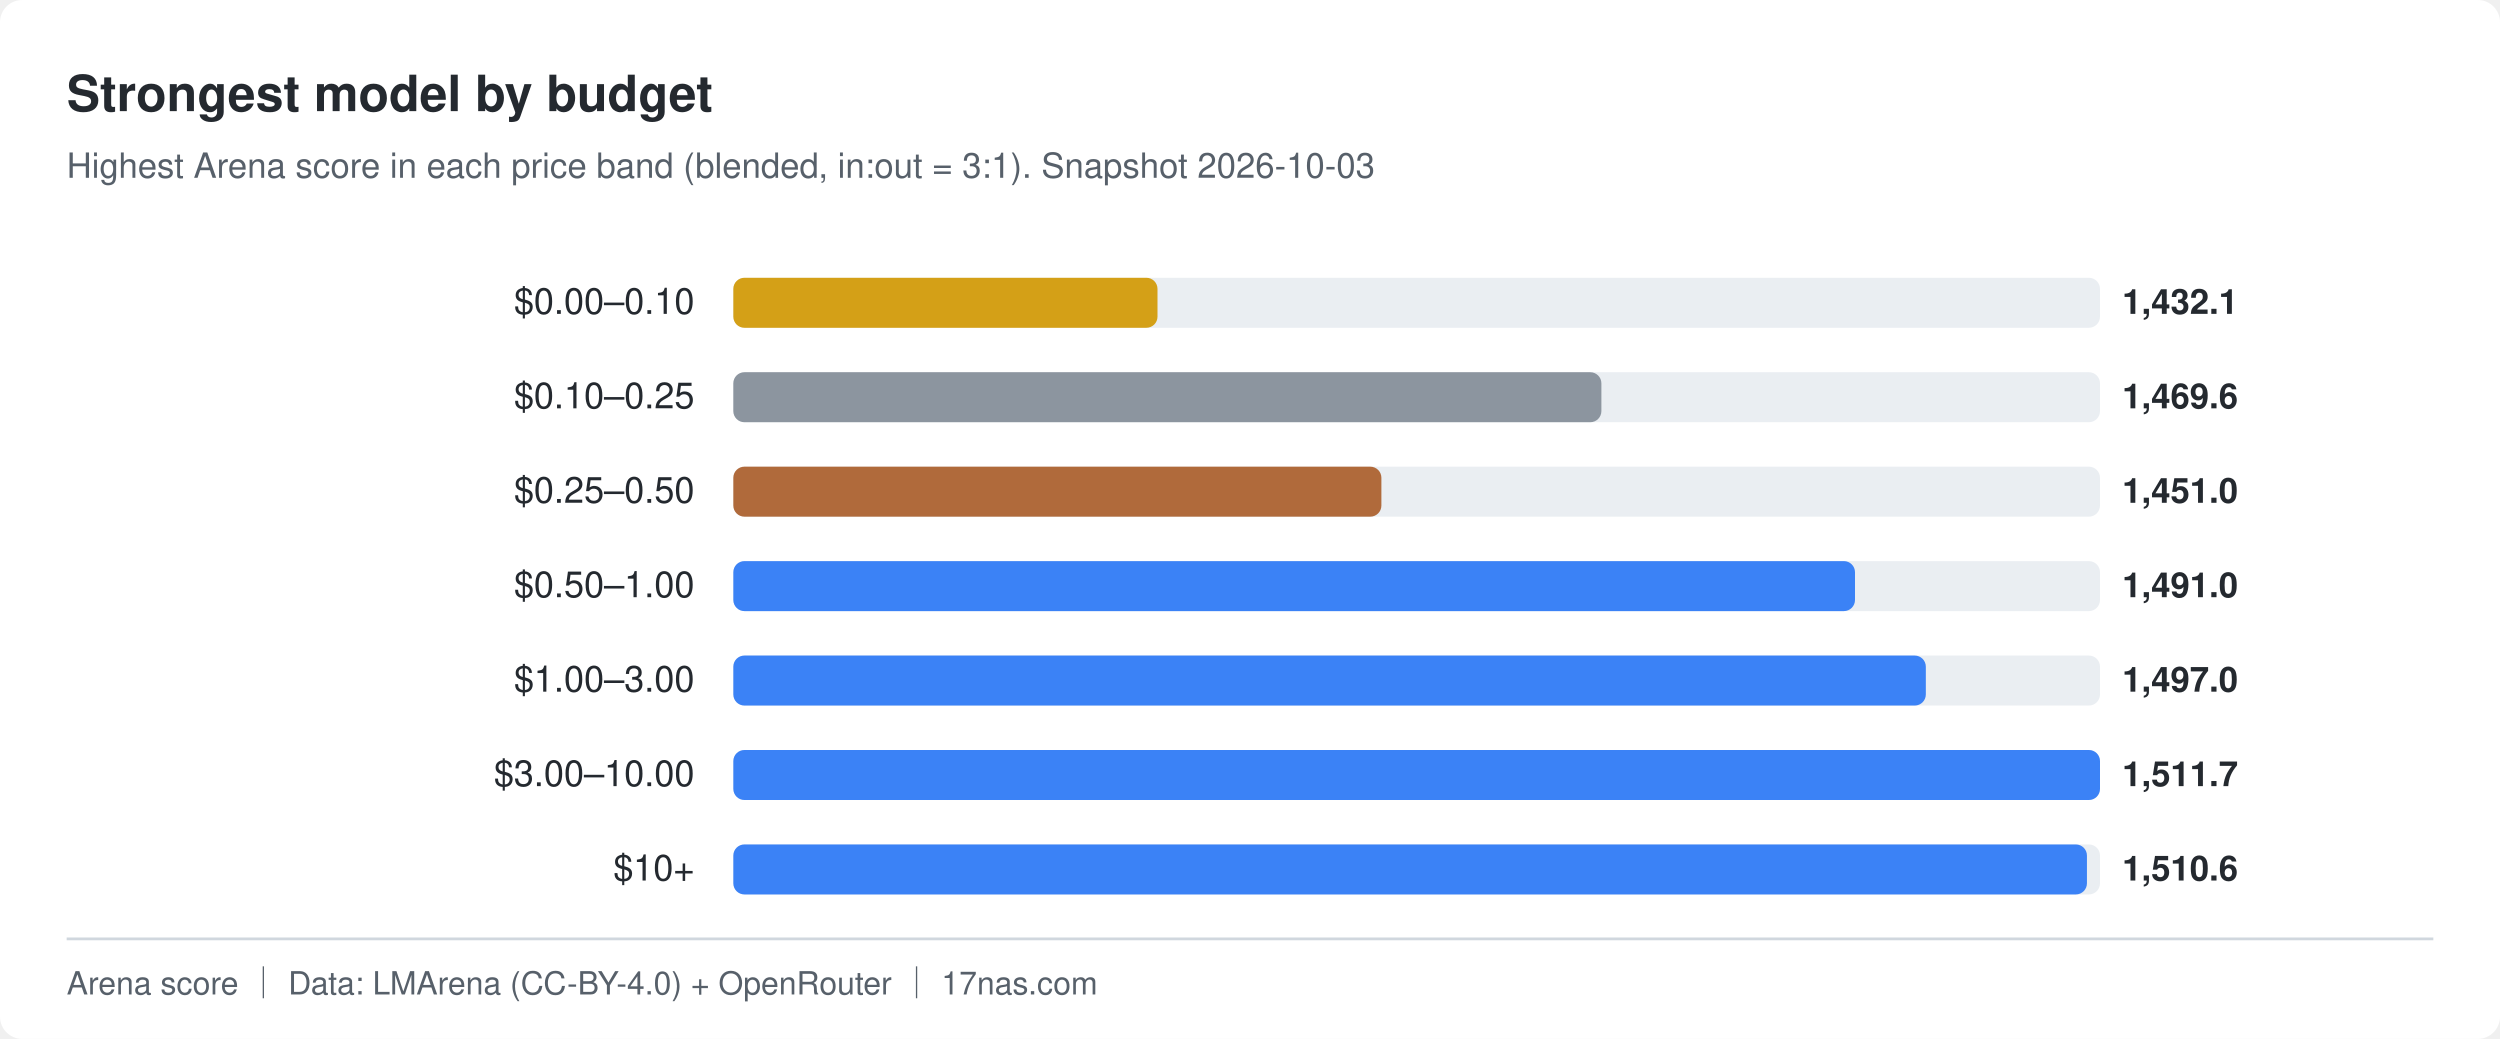
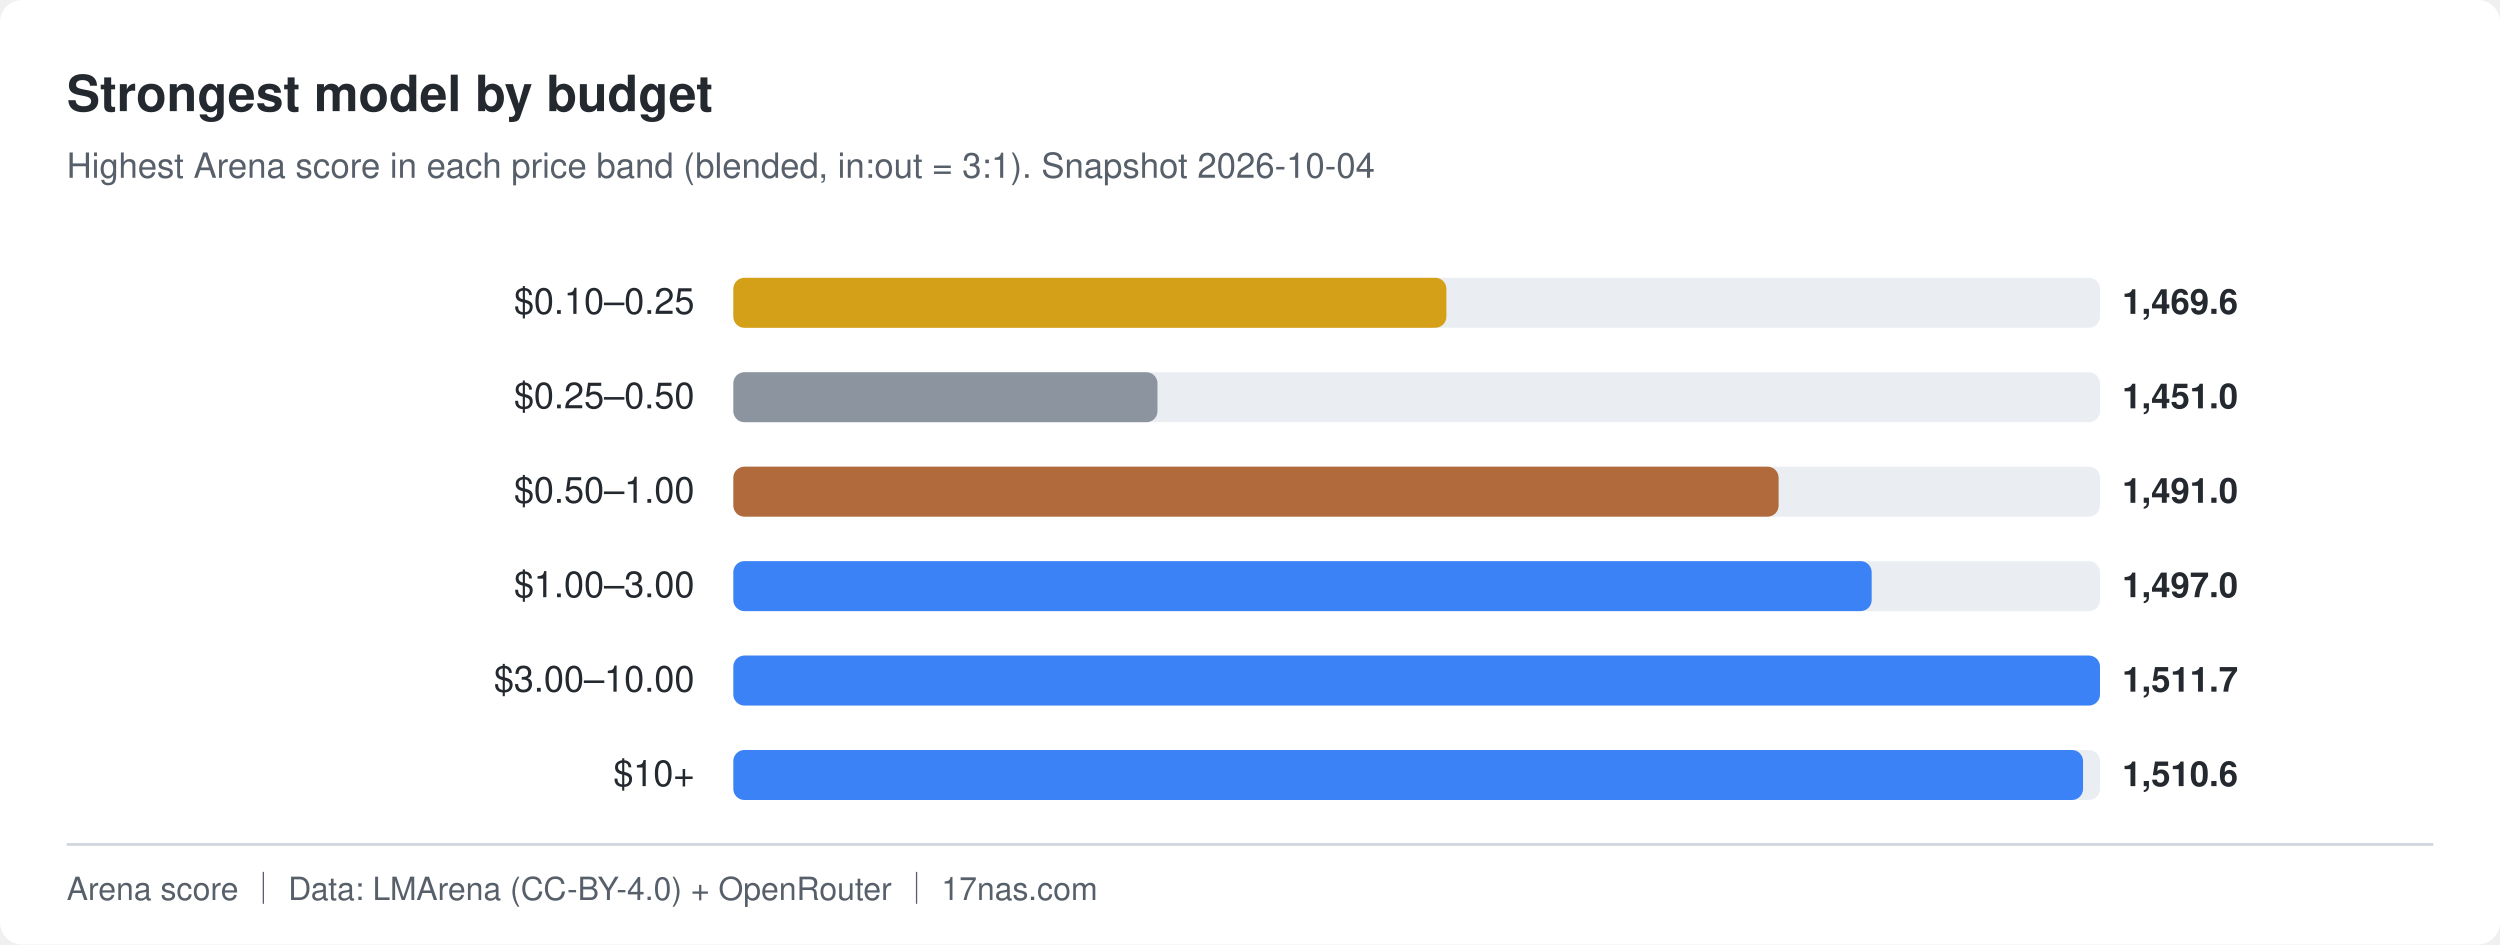
- <svg xmlns="http://www.w3.org/2000/svg" width="900" height="374" viewBox="0 0 900 374" role="img" aria-label="Strongest model by budget">
+ <svg xmlns="http://www.w3.org/2000/svg" width="900" height="340" viewBox="0 0 900 340" role="img" aria-label="Strongest model by budget">
  <style>
    .bg { fill: #ffffff; }
    .fg { fill: #24292f; }
    .muted { fill: #57606a; }
    .track { fill: #eaeef2; }
    .axis { stroke: #d0d7de; }
    @media (prefers-color-scheme: dark) {
      .bg { fill: #0d1117; }
      .fg { fill: #e6edf3; }
      .muted { fill: #8b949e; }
      .track { fill: #21262d; }
      .axis { stroke: #30363d; }
    }
  </style>
-   <rect class="bg" x="0" y="0" width="900" height="374" rx="8" />
+   <rect class="bg" x="0" y="0" width="900" height="340" rx="8" />
  <text class="fg" x="24" y="40" font-family="-apple-system,BlinkMacSystemFont,Segoe UI,Helvetica,Arial,sans-serif" font-size="18" font-weight="600">Strongest model by budget</text>
-   <text class="muted" x="24" y="64" font-family="-apple-system,BlinkMacSystemFont,Segoe UI,Helvetica,Arial,sans-serif" font-size="12.5">Highest Arena score in each price band (blended, in:out = 3:1). Snapshot 2026-10-03</text>
-   <text class="fg" x="250" y="113" text-anchor="end" font-family="-apple-system,BlinkMacSystemFont,Segoe UI,Helvetica,Arial,sans-serif" font-size="13">$0.00–0.10</text>
+   <text class="muted" x="24" y="64" font-family="-apple-system,BlinkMacSystemFont,Segoe UI,Helvetica,Arial,sans-serif" font-size="12.5">Highest Arena score in each price band (blended, in:out = 3:1). Snapshot 2026-10-04</text>
+   <text class="fg" x="250" y="113" text-anchor="end" font-family="-apple-system,BlinkMacSystemFont,Segoe UI,Helvetica,Arial,sans-serif" font-size="13">$0.10–0.25</text>
  <rect class="track" x="264" y="100" width="492" height="18" rx="4" />
-   <rect x="264" y="100" width="152.7" height="18" rx="4" fill="#d4a017" />
-   <text class="fg" x="764" y="113" font-family="-apple-system,BlinkMacSystemFont,Segoe UI,Helvetica,Arial,sans-serif" font-size="12.5" font-weight="600">1,432.1</text>
-   <text class="fg" x="250" y="147" text-anchor="end" font-family="-apple-system,BlinkMacSystemFont,Segoe UI,Helvetica,Arial,sans-serif" font-size="13">$0.10–0.25</text>
+   <rect x="264" y="100" width="256.7" height="18" rx="4" fill="#d4a017" />
+   <text class="fg" x="764" y="113" font-family="-apple-system,BlinkMacSystemFont,Segoe UI,Helvetica,Arial,sans-serif" font-size="12.5" font-weight="600">1,469.6</text>
+   <text class="fg" x="250" y="147" text-anchor="end" font-family="-apple-system,BlinkMacSystemFont,Segoe UI,Helvetica,Arial,sans-serif" font-size="13">$0.25–0.50</text>
  <rect class="track" x="264" y="134" width="492" height="18" rx="4" />
-   <rect x="264" y="134" width="312.5" height="18" rx="4" fill="#8c959f" />
-   <text class="fg" x="764" y="147" font-family="-apple-system,BlinkMacSystemFont,Segoe UI,Helvetica,Arial,sans-serif" font-size="12.5" font-weight="600">1,469.6</text>
-   <text class="fg" x="250" y="181" text-anchor="end" font-family="-apple-system,BlinkMacSystemFont,Segoe UI,Helvetica,Arial,sans-serif" font-size="13">$0.25–0.50</text>
+   <rect x="264" y="134" width="152.7" height="18" rx="4" fill="#8c959f" />
+   <text class="fg" x="764" y="147" font-family="-apple-system,BlinkMacSystemFont,Segoe UI,Helvetica,Arial,sans-serif" font-size="12.5" font-weight="600">1,451.0</text>
+   <text class="fg" x="250" y="181" text-anchor="end" font-family="-apple-system,BlinkMacSystemFont,Segoe UI,Helvetica,Arial,sans-serif" font-size="13">$0.50–1.00</text>
  <rect class="track" x="264" y="168" width="492" height="18" rx="4" />
-   <rect x="264" y="168" width="233.3" height="18" rx="4" fill="#b06a3b" />
-   <text class="fg" x="764" y="181" font-family="-apple-system,BlinkMacSystemFont,Segoe UI,Helvetica,Arial,sans-serif" font-size="12.5" font-weight="600">1,451.0</text>
-   <text class="fg" x="250" y="215" text-anchor="end" font-family="-apple-system,BlinkMacSystemFont,Segoe UI,Helvetica,Arial,sans-serif" font-size="13">$0.50–1.00</text>
+   <rect x="264" y="168" width="376.3" height="18" rx="4" fill="#b06a3b" />
+   <text class="fg" x="764" y="181" font-family="-apple-system,BlinkMacSystemFont,Segoe UI,Helvetica,Arial,sans-serif" font-size="12.5" font-weight="600">1,491.0</text>
+   <text class="fg" x="250" y="215" text-anchor="end" font-family="-apple-system,BlinkMacSystemFont,Segoe UI,Helvetica,Arial,sans-serif" font-size="13">$1.00–3.00</text>
  <rect class="track" x="264" y="202" width="492" height="18" rx="4" />
-   <rect x="264" y="202" width="403.8" height="18" rx="4" fill="#3b82f6" />
-   <text class="fg" x="764" y="215" font-family="-apple-system,BlinkMacSystemFont,Segoe UI,Helvetica,Arial,sans-serif" font-size="12.5" font-weight="600">1,491.0</text>
-   <text class="fg" x="250" y="249" text-anchor="end" font-family="-apple-system,BlinkMacSystemFont,Segoe UI,Helvetica,Arial,sans-serif" font-size="13">$1.00–3.00</text>
+   <rect x="264" y="202" width="409.8" height="18" rx="4" fill="#3b82f6" />
+   <text class="fg" x="764" y="215" font-family="-apple-system,BlinkMacSystemFont,Segoe UI,Helvetica,Arial,sans-serif" font-size="12.5" font-weight="600">1,497.0</text>
+   <text class="fg" x="250" y="249" text-anchor="end" font-family="-apple-system,BlinkMacSystemFont,Segoe UI,Helvetica,Arial,sans-serif" font-size="13">$3.00–10.00</text>
  <rect class="track" x="264" y="236" width="492" height="18" rx="4" />
-   <rect x="264" y="236" width="429.3" height="18" rx="4" fill="#3b82f6" />
-   <text class="fg" x="764" y="249" font-family="-apple-system,BlinkMacSystemFont,Segoe UI,Helvetica,Arial,sans-serif" font-size="12.5" font-weight="600">1,497.0</text>
-   <text class="fg" x="250" y="283" text-anchor="end" font-family="-apple-system,BlinkMacSystemFont,Segoe UI,Helvetica,Arial,sans-serif" font-size="13">$3.00–10.00</text>
+   <rect x="264" y="236" width="492.0" height="18" rx="4" fill="#3b82f6" />
+   <text class="fg" x="764" y="249" font-family="-apple-system,BlinkMacSystemFont,Segoe UI,Helvetica,Arial,sans-serif" font-size="12.5" font-weight="600">1,511.7</text>
+   <text class="fg" x="250" y="283" text-anchor="end" font-family="-apple-system,BlinkMacSystemFont,Segoe UI,Helvetica,Arial,sans-serif" font-size="13">$10+</text>
  <rect class="track" x="264" y="270" width="492" height="18" rx="4" />
-   <rect x="264" y="270" width="492.0" height="18" rx="4" fill="#3b82f6" />
-   <text class="fg" x="764" y="283" font-family="-apple-system,BlinkMacSystemFont,Segoe UI,Helvetica,Arial,sans-serif" font-size="12.5" font-weight="600">1,511.7</text>
-   <text class="fg" x="250" y="317" text-anchor="end" font-family="-apple-system,BlinkMacSystemFont,Segoe UI,Helvetica,Arial,sans-serif" font-size="13">$10+</text>
-   <rect class="track" x="264" y="304" width="492" height="18" rx="4" />
-   <rect x="264" y="304" width="487.3" height="18" rx="4" fill="#3b82f6" />
-   <text class="fg" x="764" y="317" font-family="-apple-system,BlinkMacSystemFont,Segoe UI,Helvetica,Arial,sans-serif" font-size="12.5" font-weight="600">1,510.6</text>
-   <line class="axis" x1="24" y1="338" x2="876" y2="338" stroke-width="1" />
-   <text class="muted" x="24" y="358" font-family="-apple-system,BlinkMacSystemFont,Segoe UI,Helvetica,Arial,sans-serif" font-size="11.5">Arena score ｜ Data: LMArena (CC-BY-4.0) + OpenRouter ｜ 17nas.com</text>
+   <rect x="264" y="270" width="485.9" height="18" rx="4" fill="#3b82f6" />
+   <text class="fg" x="764" y="283" font-family="-apple-system,BlinkMacSystemFont,Segoe UI,Helvetica,Arial,sans-serif" font-size="12.5" font-weight="600">1,510.6</text>
+   <line class="axis" x1="24" y1="304" x2="876" y2="304" stroke-width="1" />
+   <text class="muted" x="24" y="324" font-family="-apple-system,BlinkMacSystemFont,Segoe UI,Helvetica,Arial,sans-serif" font-size="11.5">Arena score ｜ Data: LMArena (CC-BY-4.0) + OpenRouter ｜ 17nas.com</text>
</svg>
